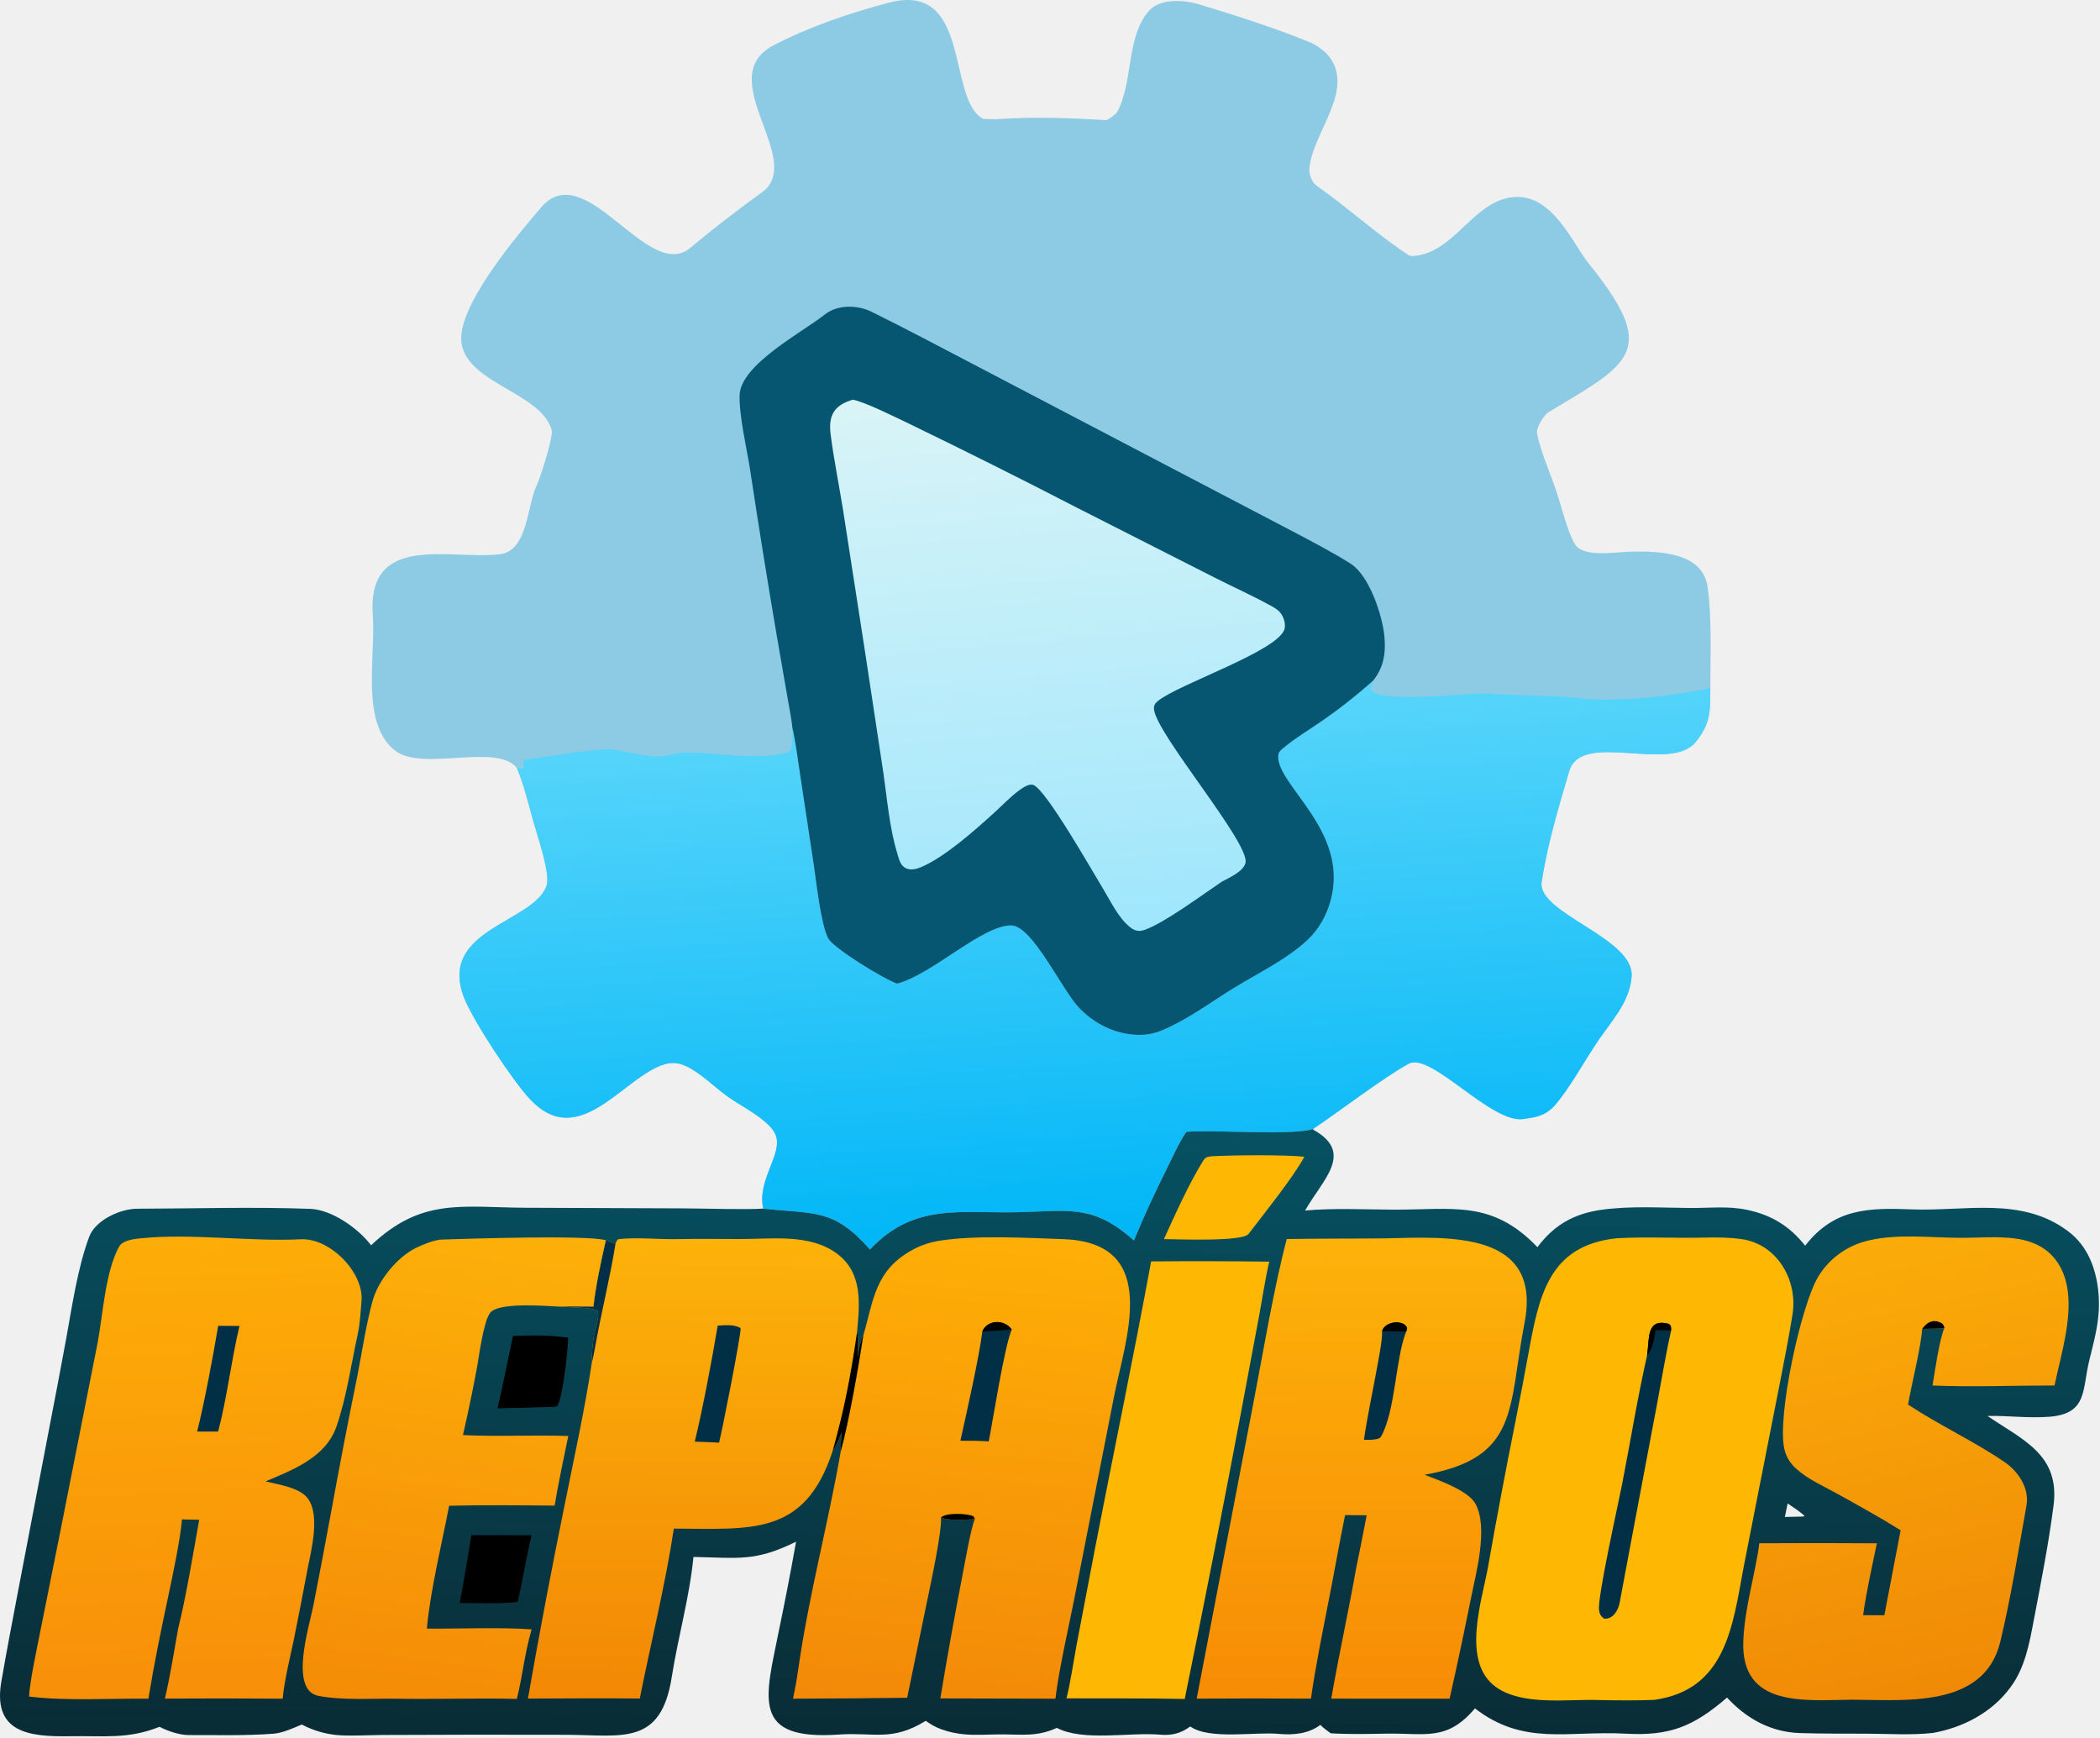
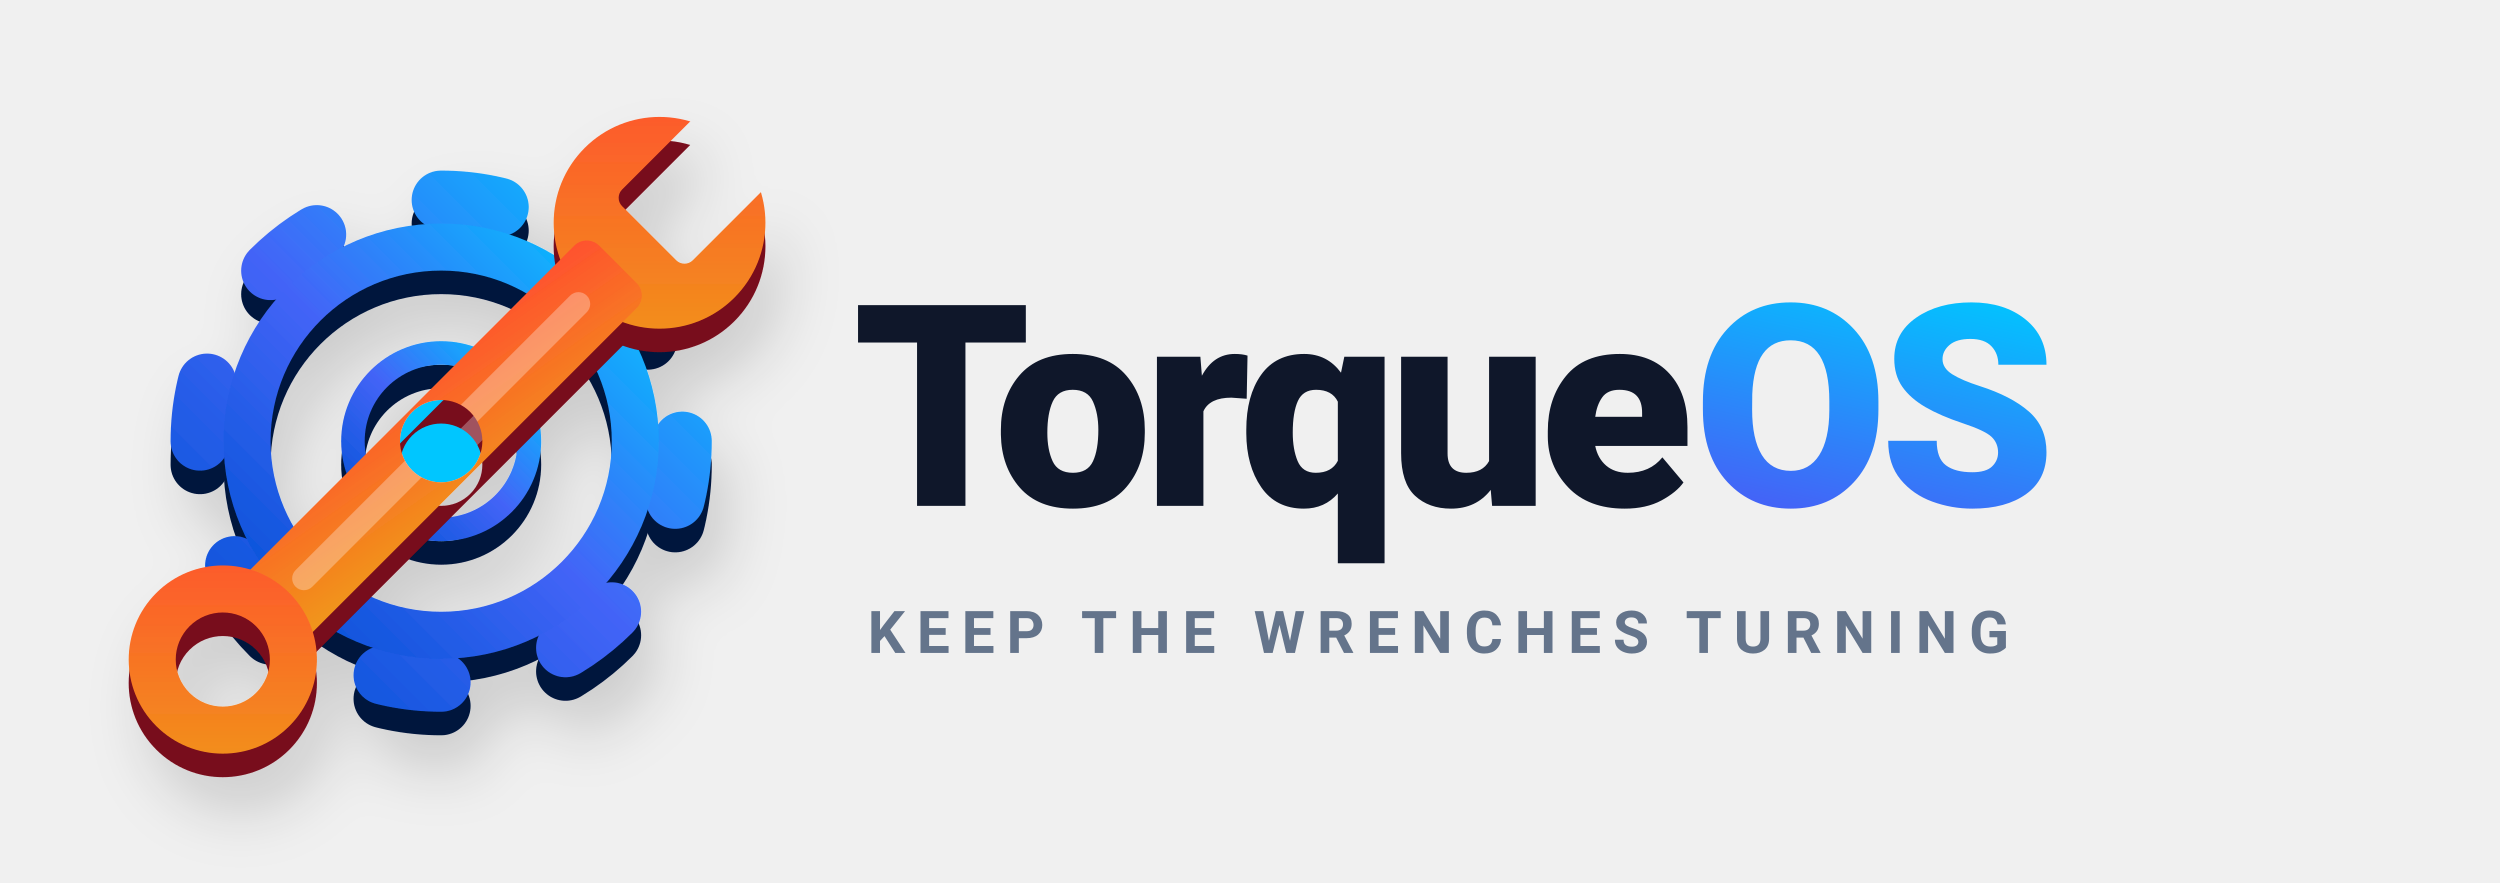
- <svg xmlns="http://www.w3.org/2000/svg" width="932" height="771" viewBox="0 0 932 771" fill="none">
-   <path d="M229.381 340.813C220.425 329.642 187.858 342.426 175.607 333.3C159.773 321.504 166.805 291.094 165.457 273.284C162.646 236.143 199.406 248.545 221.78 245.987C234.416 244.542 233.829 224.109 238.289 215.162C239.843 211.963 245.663 193.617 244.862 190.855C240.17 174.451 208.627 170.544 204.945 153.06C201.567 137.017 230.358 103.544 240.143 92.059C259.814 68.971 287.594 125.721 306.368 109.999C316.658 101.381 327.544 93.042 338.483 85.128C357.336 70.808 316.047 34.48 343.196 20.18C358.676 12.027 377.587 5.618 394.482 1.186C430.867 -8.361 420.368 42.567 435.658 52.378L436.211 52.725C438.9 52.923 441.569 52.961 444.261 52.785C460.021 51.756 475.37 52.392 491.094 53.325C492.442 52.56 495.127 50.94 495.838 49.649C502.98 36.47 499.75 16.609 509.743 4.996C514.799 -0.88 525.453 -0.098 532.208 1.951C548.676 6.945 565.373 12.277 581.334 18.741C583.915 19.787 587.112 22.085 589.029 24.064C602.473 39.513 581.995 59.032 581.084 75.354C581.074 77.745 582.227 80.947 584.431 82.496C598.258 92.209 611.222 104.073 625.121 113.236C626.348 114.045 629.663 113.34 630.928 113.034C647.135 109.107 655.33 88.143 672.648 87.42C689.297 86.643 698.172 108.371 704.902 116.707C736.517 155.862 723.906 160.974 687.322 182.873C685.463 183.986 681.589 189.607 682.183 192.514C684.055 201.67 688.541 210.87 691.305 219.839C693.104 225.268 696.515 239.02 699.837 242.682C704.893 247.322 717.767 244.907 724.106 244.812C735.915 244.636 755.536 244.899 757.811 260.327C759.798 273.803 759.077 291.404 759.055 305.295C758.922 314.805 759.641 320.63 752.537 329.323C741.217 343.173 701.853 324.09 696.472 342.156C691.656 358.324 686.704 375.085 684.155 391.65C682.641 405.506 725.427 416.342 724.14 433.396C723.21 445.723 713.814 454.434 707.494 464.585C701.959 472.964 696.743 482.59 690.309 490.26C685.823 495.399 681.562 495.789 676.133 496.616C661.861 498.79 635.03 466.712 625.191 472.082C613.906 478.241 594.11 493.482 582.731 501.045C573.671 504.041 538.846 501.28 526.49 502.313C523.125 507.24 520.41 513.555 517.71 518.945C512.485 529.375 507.689 539.747 503.252 550.543C485.329 534.486 474.714 537.407 452.118 537.972C426.23 538.618 405.773 533.642 386.116 554.542C369.733 536.026 361.679 538.961 338.74 536.379C335.881 523.974 347.224 512.347 344.394 504.151C343.54 501.681 341.691 499.725 339.756 498.042C334.782 493.716 328.7 490.654 323.304 486.893C316.907 482.434 310.801 475.808 303.629 472.788C300.793 471.594 297.916 471.481 294.962 472.332C284.232 475.426 272.293 489.083 260.421 494.066C255.124 496.289 249.588 496.888 244.222 494.52C240.828 493.023 237.895 490.642 235.353 487.97C227.812 480.042 209.835 452.943 205.903 442.643C194.429 412.589 235.863 409.658 242.369 393.617C243.23 391.494 242.898 388.675 242.541 386.482C241.345 379.127 238.745 371.661 236.699 364.493C234.512 356.827 232.625 348.653 229.584 341.291C229.518 341.131 229.449 340.972 229.381 340.813Z" fill="#8DCAE4" />
-   <path d="M609.483 301.969C608.52 304.408 608.24 304.045 608.568 306.276C613.245 312.322 651.363 307.38 659.715 307.8C669.38 308.287 679.39 308.712 689.056 308.965C695.591 309.136 702.047 310.237 708.64 310.395C719.756 310.618 730.871 309.929 741.874 308.337C746.444 307.721 754.763 306.516 759.055 305.296C758.922 314.806 759.641 320.631 752.537 329.324C741.217 343.174 701.853 324.091 696.472 342.157C691.656 358.325 686.704 375.086 684.155 391.651C682.641 405.507 725.427 416.343 724.14 433.397C723.21 445.724 713.814 454.435 707.494 464.586C701.959 472.965 696.743 482.591 690.309 490.261C685.823 495.4 681.562 495.79 676.133 496.617C661.861 498.791 635.03 466.713 625.191 472.083C613.906 478.242 594.11 493.483 582.731 501.046C573.671 504.042 538.846 501.281 526.49 502.314C523.125 507.241 520.41 513.556 517.71 518.946C512.485 529.376 507.689 539.748 503.252 550.544C485.329 534.487 474.714 537.408 452.118 537.973C426.23 538.619 405.773 533.643 386.116 554.543C369.733 536.027 361.679 538.962 338.74 536.38C335.881 523.975 347.224 512.348 344.394 504.152C343.54 501.682 341.691 499.726 339.756 498.043C334.782 493.717 328.7 490.655 323.304 486.894C316.907 482.435 310.801 475.809 303.629 472.789C300.793 471.595 297.916 471.482 294.962 472.333C284.232 475.427 272.293 489.084 260.421 494.067C255.124 496.29 249.588 496.889 244.222 494.521C240.828 493.024 237.895 490.643 235.353 487.971C227.812 480.043 209.835 452.944 205.903 442.644C194.429 412.59 235.863 409.659 242.369 393.618C243.23 391.495 242.898 388.676 242.541 386.483C241.345 379.128 238.745 371.662 236.699 364.494C234.512 356.828 232.625 348.654 229.584 341.292C229.518 341.132 229.449 340.973 229.381 340.814C230.196 340.956 230.851 341.032 231.67 341.127L232.384 340.547C232.312 339.499 232.268 338.621 232.254 337.571C232.354 337.478 232.454 337.386 232.555 337.293C242.957 335.76 261.745 332.514 271.59 332.532C278.308 333.382 285.072 335.634 291.855 335.788C295.488 335.871 300.088 334.059 303.371 334.009C318.756 333.772 334.974 337.745 350.024 333.926C352.039 333.415 351.672 324.514 351.62 322.743C353.056 328.665 354.335 338.807 355.301 345.077L361.257 384.462C362.325 391.842 364.366 410.33 367.541 416.399C369.89 420.89 392.818 434.823 398.172 436.52C413.582 432.581 436.444 410.173 449.051 410.725C458.198 411.125 471.183 438.848 478.436 446.75C485.19 454.11 494.511 458.859 504.579 459.265C508.562 459.425 512.18 458.742 515.844 457.206C526.928 452.562 537.137 444.929 547.352 438.623C558.164 431.947 571.158 425.777 580.39 417.048C585.404 412.307 588.773 406.181 590.569 399.556C598.947 368.646 566.335 348.317 567.301 335.345C567.403 333.973 567.951 333.338 568.979 332.456C574.36 327.837 580.85 324.025 586.679 319.955C594.655 314.451 602.272 308.444 609.483 301.969Z" fill="url(#paint0_linear_1054_27900)" />
-   <path d="M351.618 322.743C351.474 320.124 350.174 313.53 349.701 310.716L344.801 282.503C340.583 257.754 336.6 232.967 332.852 208.143C331.453 199.324 327.971 184.433 328.241 175.371C328.645 161.818 356.167 147.411 366.113 139.542C371.734 135.094 380.58 135.271 386.856 138.379C402.195 145.973 417.475 154.077 432.716 162.042L520.796 208.146L572.043 234.955C580.207 239.231 591.965 245.373 599.501 250.214C607.683 255.469 613.507 272.978 614.391 282.219C615.078 289.403 614.301 295.921 609.481 301.969C602.27 308.444 594.653 314.451 586.677 319.955C580.848 324.025 574.358 327.837 568.977 332.456C567.949 333.338 567.401 333.973 567.299 335.345C566.333 348.317 598.945 368.646 590.567 399.556C588.771 406.181 585.402 412.307 580.388 417.048C571.156 425.777 558.162 431.947 547.35 438.623C537.135 444.929 526.926 452.562 515.842 457.206C512.178 458.742 508.56 459.425 504.577 459.265C494.509 458.859 485.188 454.11 478.434 446.75C471.181 438.848 458.196 411.125 449.049 410.725C436.442 410.173 413.58 432.581 398.17 436.52C392.816 434.823 369.888 420.89 367.539 416.399C364.364 410.33 362.323 391.842 361.255 384.462L355.299 345.077C354.333 338.807 353.054 328.665 351.618 322.743Z" fill="#075671" />
-   <path d="M378.527 177.373C383.833 178.362 397.58 185.257 403.299 187.963C428.429 200.128 453.399 212.621 478.201 225.44L539.301 256.456C547.217 260.484 555.42 264.138 563.207 268.397C565.053 269.407 567.048 270.401 568.357 272.098C569.687 273.823 570.604 276.706 570.15 278.883C568.113 288.67 523.296 303.43 513.884 311.097C512.585 312.156 511.994 313.116 512.157 314.827C513.199 325.821 555.03 374.496 552.752 383.004C551.706 386.911 545.498 389.49 542.304 391.259C533.868 396.899 516.708 409.703 507.889 412.709C505.161 413.639 503.334 412.992 501.183 411.204C496.219 407.079 492.804 399.771 489.455 394.276C484.693 386.464 464.391 350.684 458.683 348.392C456.823 347.645 454.162 349.442 452.727 350.461C448.663 353.343 445.092 357.18 441.405 360.531C432.774 368.375 419.17 380.54 408.581 384.917C406.573 385.748 404.101 386.309 402.046 385.311C399.461 384.055 398.957 381.168 398.193 378.642C394.701 367.104 393.756 354.751 392.027 342.852L384.149 290.787L374.163 226.359C372.36 215.178 370.084 204.008 368.644 192.787C367.533 184.126 370.382 179.746 378.527 177.373Z" fill="url(#paint1_linear_1054_27900)" />
-   <path d="M526.491 502.313C538.847 501.28 573.672 504.041 582.732 501.045C582.79 501.167 582.848 501.289 582.906 501.411C601.369 511.643 586.86 523.615 579.214 537.247C590.924 536.1 605.916 536.765 617.984 536.835C644.837 536.991 662.023 532.289 682.323 553.5C689.728 543.58 698.612 538.601 710.816 536.894C723.826 535.093 737.039 536.02 750.124 536.101C758.624 536.154 766.741 535.153 775.169 536.884C786.082 539.127 794.269 544.135 801.147 552.84C813.99 536.335 828.992 535.96 848.505 536.722C872.066 537.641 897.249 530.85 917.922 546.483C926.174 552.725 929.991 562.182 931.165 572.313C931.653 576.484 931.659 580.697 931.184 584.869C930.457 591.323 928.808 597.394 927.274 603.602C924.005 616.823 926.584 627.432 909.477 628.757C900.113 629.482 891.155 628.185 882.065 628.404C897.796 639.128 914.323 645.558 911.373 668.247C909.152 685.328 905.857 702.059 902.619 718.973C900.698 729.259 898.696 740.165 892.35 748.697C884.191 759.934 871.302 766.691 857.795 769.082C848.153 770.141 838.055 769.421 828.366 769.408C818.534 769.394 808.755 769.423 798.971 769.138C785.989 768.759 775.147 762.792 766.475 753.383C751.525 766.237 741.151 770.5 721.394 769.4C695.935 767.982 676.302 774.957 654.609 758.184C642.056 772.921 632.753 769.078 615.134 769.39C607.198 769.53 598.402 769.726 590.587 769.228C588.911 767.986 587.465 766.989 585.973 765.504C580.821 769.455 573.902 770.099 567.604 769.497C557.051 768.489 536.862 772.234 528.234 766.213C524.112 769.263 520.025 770.301 514.922 769.845C501.672 768.661 480.583 772.972 469.049 766.831C460.06 770.916 453.451 769.686 443.842 769.72C438.641 769.739 433.139 770.166 427.974 769.686C424.5 769.39 421.079 768.64 417.8 767.456C414.903 766.4 413.316 765.398 410.845 763.706C395.79 773.005 387.953 768.706 372.352 769.785C333.016 772.507 339.681 753.696 345.732 723.426C348.448 710.391 350.971 697.316 353.3 684.206C335.081 693.131 328.083 691.381 307.762 690.97C306.056 708.657 300.858 726.838 298.145 744.19C293.349 774.869 276.321 770.037 251.594 769.898L210.76 769.854L169.844 769.977C163.959 770.009 155.199 770.536 149.663 770.023C144.161 769.517 138.814 767.924 133.931 765.337C130.42 766.835 125.399 769.103 121.529 769.403C109.075 770.369 96.287 769.977 83.782 770.014C79.676 770.027 74.357 768.229 70.807 766.352C56.845 771.936 46.066 770.282 31.582 770.536C12.807 770.865 -3.923 769.116 0.812 745.079C2.872 733.044 5.348 720.291 7.617 708.242L21.941 633.364C24.483 620.312 26.957 607.246 29.363 594.168C31.98 579.8 34.474 562.483 39.61 548.834C42.402 541.414 53.467 536.415 60.981 536.428C86.462 536.374 112.301 535.535 137.742 536.495C147.293 536.855 159.075 545.21 164.696 552.657C187.165 531.405 204.772 535.839 233.558 536.001L303.835 536.278C312.948 536.312 330.131 536.918 338.741 536.379C361.68 538.961 369.734 536.026 386.117 554.542C405.774 533.642 426.231 538.618 452.119 537.972C474.715 537.407 485.33 534.486 503.253 550.543C507.69 539.747 512.486 529.375 517.711 518.945C520.411 513.555 523.126 507.24 526.491 502.313ZM792.143 673.231L800.482 673.034L800.763 672.582C798.369 670.555 795.948 668.98 793.357 667.223L792.143 673.231Z" fill="url(#paint2_linear_1054_27900)" />
-   <path d="M717.516 549.542C730.446 548.78 743.981 549.589 756.964 549.232C762.3 549.086 767.537 549.169 772.82 549.901C789.014 552.143 798.18 568.633 795.441 583.948C793.821 593.948 791.904 603.622 789.979 613.507L780.031 663.988L773.789 695.762C768.957 721.661 765.999 749.937 734.218 754.396C726.99 754.727 717.321 754.655 709.604 754.479C695.897 753.974 675.737 757.188 663.914 748.708C648.431 737.602 657.644 710.622 660.411 695.358C664.197 673.862 668.24 652.411 672.541 631.012C674.483 621.309 676.381 611.355 678.159 601.628C682.945 575.447 687.037 552.753 717.516 549.542Z" fill="#FEB702" />
-   <path d="M730.995 601.487C732.147 594.083 730.44 584.902 740.64 587.524C741.867 588.689 741.483 588.247 741.675 590.422C739.385 600.492 737.458 612.17 735.535 622.419L724.633 680.248C722.687 690.482 720.759 701.025 718.819 711.27C718.185 714.618 715.908 718.697 711.896 718.365C710.385 717.242 709.896 716.292 709.663 714.418C708.954 708.722 718.279 667.023 719.91 658.679C723.623 639.679 726.725 620.349 730.995 601.487Z" fill="#013046" />
-   <path d="M730.992 601.487C732.144 594.083 730.437 584.902 740.637 587.524C741.864 588.689 741.48 588.247 741.672 590.422L734.793 590.301C734.13 594.098 733.612 598.602 730.992 601.487Z" fill="black" />
-   <path d="M383.126 592.726C387.708 577.186 388.186 563.68 405.215 554.553C408.881 552.592 412.852 551.268 416.961 550.636C432.845 548.083 455.759 549.354 472.015 549.942C516.017 551.534 499.102 595.197 494.307 620.356L476.925 708.826C474.265 722.318 469.988 740.699 468.408 753.877L417.325 753.757C420.411 735.092 423.764 716.472 427.384 697.902C428.325 692.992 430.9 678.26 432.626 674.165C429.11 674.473 420.737 674.998 417.625 673.438C418.092 679.57 413.056 702.899 411.608 709.854L402.617 753.464C385.73 753.689 368.842 753.825 351.953 753.871C352.858 749.545 353.68 745.006 354.3 740.633C358.883 708.262 367.585 676.155 373.142 644.078C376.804 630.689 381.008 606.664 383.126 592.726Z" fill="url(#paint3_linear_1054_27900)" />
-   <path d="M417.625 673.439C419.863 671.237 429.405 671.588 432.057 672.961C432.212 673.268 432.544 673.866 432.626 674.166C429.11 674.474 420.737 674.999 417.625 673.439Z" fill="black" />
-   <path d="M435.984 590.863C438.17 585.658 445.71 585.343 449.013 590.055C445.607 598.331 440.853 629.4 438.817 639.684C434.375 639.406 430.689 639.376 426.227 639.405C428.811 627.854 434.579 602.248 435.984 590.863Z" fill="#013046" />
-   <path d="M435.984 590.863C438.17 585.658 445.71 585.343 449.013 590.055C444.699 590.453 440.315 590.637 435.984 590.863Z" fill="black" />
-   <path d="M62.758 549.545C84.314 547.27 111.549 551.107 133.553 549.99C146.315 549.341 161.494 564.588 160.449 577.321C160.055 582.122 159.784 587.361 158.755 592.161C155.796 605.739 153.849 620.065 149.29 633.176C144.528 646.869 129.71 652.431 117.832 657.441C123.517 658.866 132.825 660.098 136.495 664.873C142.31 672.441 138.054 688.211 136.446 696.634C134.503 707.007 132.486 717.367 130.395 727.712C128.693 735.834 126.191 745.775 125.457 753.871C108.038 753.74 90.618 753.73 73.199 753.842C75.54 743.674 77.219 733.278 79.016 722.992C82.482 709.175 85.869 688.773 88.415 674.465L80.75 674.315C80.021 683.319 76.671 698.967 74.765 707.958C71.445 723.619 68.455 738.016 65.858 753.865C49.146 753.715 29.344 754.974 12.883 752.917C13.289 746.129 16.128 732.815 17.517 725.812L26.559 680.719L43.331 595.909C45.6 584.045 46.718 564.274 52.863 553.247C54.436 550.424 59.58 549.774 62.758 549.545Z" fill="url(#paint4_linear_1054_27900)" />
-   <path d="M96.843 588.391L106.278 588.458C102.586 604.011 100.78 620.321 96.806 635.332C93.701 635.348 90.596 635.343 87.492 635.318C90.847 622.046 94.52 601.97 96.843 588.391Z" fill="#013046" />
-   <path d="M614.784 549.583C642.513 548.964 684.638 545.92 676.589 587.208C669.297 624.622 674.566 647.025 632.225 654.502C638.566 656.952 651.7 661.496 654.881 667.479C660.571 678.179 655.089 698.064 652.829 709.286C649.848 724.189 646.685 739.057 643.343 753.884L590.829 753.86C594.144 734.72 598.452 715.282 601.869 696.019C603.52 688.243 605.01 680.289 606.548 672.479L596.959 672.393C594.525 684.265 592.457 696.204 590.133 708.1C587.15 723.364 584.024 738.463 581.803 753.864C564.903 753.744 548.002 753.743 531.102 753.858L556.48 621.511C560.72 599.496 565.449 571.066 571.079 549.892C585.572 549.621 600.244 549.754 614.784 549.583Z" fill="url(#paint5_linear_1054_27900)" />
-   <path d="M613.385 590.683C614.942 585.973 623.548 585.657 624.504 589.551L624.104 590.892C619.287 602.775 619.402 626.111 612.892 637.596C611.973 639.217 607.396 638.966 605.328 638.987C606.819 628.614 609.056 618.511 610.898 608.229C611.656 603.993 613.59 594.761 613.385 590.683Z" fill="#013046" />
-   <path d="M613.383 590.683C614.94 585.973 623.546 585.657 624.502 589.551L624.102 590.892C620.43 590.89 617.048 590.865 613.383 590.683Z" fill="black" />
-   <path d="M843.514 679.135C834.351 673.397 824.847 668.179 815.403 662.92C809.312 659.528 802.304 656.514 797.121 651.781C794.494 649.383 792.84 646.783 791.969 643.321C788.432 629.254 799.316 578.898 807.071 566.367C812.227 558.034 820.261 552.527 829.801 550.394C842.644 547.523 856.749 549.287 869.838 549.343C878.082 549.379 886.495 548.566 894.68 549.688C898.869 550.263 902.961 551.503 906.548 553.791C912.47 557.568 915.957 563.738 917.297 570.52C920.056 584.49 914.694 601.166 911.818 614.872C894.395 614.877 874.773 615.63 857.67 614.891C858.668 608.774 860.75 594.351 862.929 589.417C860.634 589.715 855.595 589.696 853.081 589.753C852.475 598.299 848.403 614.12 846.812 623.355C860.642 632.49 876.001 639.565 889.627 648.839C895.854 653.078 900.697 660.585 899.381 668.025C895.98 687.265 892.26 709.993 887.738 728.653C880.544 758.336 845.13 754.371 821.883 754.329C801.567 754.486 772.564 758.159 773.696 728.367C774.263 713.44 778.861 699.385 780.828 684.896C798.208 684.792 815.589 684.797 832.97 684.911C830.896 694.96 828.206 706.79 826.876 716.83L836.295 716.835L843.514 679.135Z" fill="url(#paint6_linear_1054_27900)" />
-   <path d="M853.086 589.752C855.354 586.503 858.467 585.184 862.056 587.434C862.774 588.581 862.681 588.168 862.934 589.416C860.639 589.714 855.6 589.695 853.086 589.752Z" fill="black" />
-   <path d="M273.177 551.909C273.644 550.917 273.788 549.989 274.993 549.87C283.38 549.084 291.819 550.048 300.248 549.92C309.52 549.772 318.853 549.829 328.121 549.881C342.327 549.962 359.361 547.324 371.513 556.4C383.055 565.02 381.51 578.84 380.354 591.269C381.291 594.24 380.516 598.554 380.613 602.066C381.15 599.413 381.809 594.925 383.125 592.727C381.007 606.665 376.803 630.69 373.141 644.079C373.118 640.968 373.303 638.667 373.56 635.577C372.433 638.231 371.231 641.705 369.54 643.907C357.157 682.089 333.046 678.414 299.057 678.398C295.358 702.963 288.849 729.215 283.934 753.816C267.6 753.578 250.678 753.82 234.297 753.833C239.374 724.812 244.867 695.866 250.776 667.002C254.685 647.404 259.724 624.563 262.606 605.045C262.644 600.636 262.901 597.3 263.563 592.942C264.017 589.948 266.335 584.031 265.173 581.672C262.172 580.041 252.648 580.252 248.416 579.896C252.982 579.673 258.736 579.831 263.391 579.829C264.246 571.389 266.976 558.613 268.883 550.421L273.177 551.909Z" fill="url(#paint7_linear_1054_27900)" />
-   <path d="M268.881 550.42L273.175 551.908C270.789 566.938 266.932 582.072 264.256 597.087C263.811 599.583 263.253 602.639 262.604 605.044C262.642 600.635 262.899 597.299 263.561 592.941C264.015 589.947 266.333 584.03 265.171 581.671C262.17 580.04 252.646 580.251 248.414 579.895C252.98 579.672 258.734 579.83 263.389 579.828C264.244 571.388 266.974 558.612 268.881 550.42Z" fill="#013046" />
-   <path d="M380.353 591.27C381.29 594.241 380.515 598.555 380.612 602.067C381.149 599.414 381.808 594.926 383.124 592.728C381.006 606.666 376.802 630.691 373.14 644.08C373.117 640.969 373.302 638.668 373.559 635.578C372.432 638.232 371.23 641.706 369.539 643.908C374.665 625.678 377.659 610.058 380.353 591.27Z" fill="black" />
-   <path d="M318.523 588.3C321.816 588.126 325.93 587.689 328.689 589.428C329.097 591.347 320.338 635.845 319.119 640.272C315.63 640.015 311.855 639.939 308.336 639.804C311.833 625.638 316.123 602.697 318.523 588.3Z" fill="#013046" />
-   <path d="M229.381 753.97C211.319 753.526 193.14 754.205 175.028 753.886C164.286 753.762 151.794 754.648 141.374 752.639C128.222 750.103 137.24 721.83 139.038 712.717C141.708 699.077 144.305 685.423 146.83 671.755C150.515 651.406 154.427 631.098 158.564 610.836C160.673 599.967 162.49 587.755 165.372 577.291C167.878 568.19 176.183 558.006 184.609 553.806C187.386 552.421 192.922 550.221 195.813 550.127C207.515 549.744 260.979 548.007 268.878 550.42C266.971 558.612 264.241 571.388 263.386 579.828C258.731 579.83 252.977 579.672 248.411 579.895C242.092 579.594 221.141 577.789 217.494 582.673C214.541 586.628 212.647 601.614 211.64 607.197C209.792 617.136 207.73 627.035 205.458 636.886C220.551 637.636 236.621 636.763 252.209 637.294C250.054 647.684 247.918 657.716 246.149 668.189C230.26 668.046 215.196 667.892 199.325 668.244C196.161 684.79 190.887 706.281 189.452 722.769C203.713 722.902 222.178 722.115 235.945 723.116C232.66 734.484 232.063 743.302 229.381 753.97Z" fill="url(#paint8_linear_1054_27900)" />
-   <path d="M510.876 559.815C528.356 559.66 545.838 559.696 563.317 559.924C561.785 566.119 560.276 575.984 559.077 582.475L550.835 626.535C542.82 669.089 534.471 711.579 525.789 754.002C508.64 753.604 490.541 753.849 473.305 753.722C474.75 748.587 476.564 736.647 477.671 730.695L485.937 687.405C494.119 645.025 503.119 602.165 510.876 559.815Z" fill="#FEB702" />
-   <path d="M538.208 513.117C547.961 512.622 569.622 512.431 578.891 513.35C573.904 522.646 560.895 538.719 554.164 547.565C551.74 551.19 522.154 549.936 516.562 549.917C521.536 539.005 527.657 525.304 534.005 515.081C535.167 513.21 536.311 513.354 538.208 513.117Z" fill="#FEB702" />
-   <path d="M227.69 592.838C236.944 592.635 242.858 592.405 252.16 593.665C252.121 598.704 249.762 620.773 247.225 624.136L245.716 624.342C237.399 624.642 229.079 624.869 220.758 625.023C223.367 614.233 225.333 603.655 227.69 592.838Z" fill="black" />
-   <path d="M209.189 681.293L235.929 681.334C233.606 690.893 232.018 701.113 229.789 710.867C225.293 711.827 209.517 711.438 204.039 711.392C205.907 701.385 207.623 691.351 209.189 681.293Z" fill="black" />
+ <svg xmlns="http://www.w3.org/2000/svg" viewBox="0 0 850 300" width="850" height="300">
  <defs>
-     <linearGradient id="paint0_linear_1054_27900" x1="492.376" y1="548.989" x2="477.465" y2="313.519" gradientUnits="userSpaceOnUse">
-       <stop stop-color="#00B6F7" />
-       <stop offset="1" stop-color="#57D5FA" />
+     <linearGradient id="gearGrad" x1="0%" y1="100%" x2="100%" y2="0%">
+       <stop offset="0%" stop-color="#0052D4" />
+       <stop offset="50%" stop-color="#4364F7" />
+       <stop offset="100%" stop-color="#00C6FF" />
    </linearGradient>
-     <linearGradient id="paint1_linear_1054_27900" x1="484.25" y1="413.769" x2="463.777" y2="171.031" gradientUnits="userSpaceOnUse">
-       <stop stop-color="#9FE6FC" />
-       <stop offset="1" stop-color="#D9F4F7" />
+     <linearGradient id="wrenchGrad" x1="0%" y1="0%" x2="100%" y2="100%">
+       <stop offset="0%" stop-color="#FF512F" />
+       <stop offset="100%" stop-color="#F09819" />
    </linearGradient>
-     <linearGradient id="paint2_linear_1054_27900" x1="464.412" y1="774.181" x2="467.409" y2="500.59" gradientUnits="userSpaceOnUse">
-       <stop stop-color="#092C36" />
-       <stop offset="1" stop-color="#065162" />
-     </linearGradient>
-     <linearGradient id="paint3_linear_1054_27900" x1="418.153" y1="758.464" x2="438.032" y2="547.258" gradientUnits="userSpaceOnUse">
-       <stop stop-color="#F38908" />
-       <stop offset="1" stop-color="#FEAF06" />
-     </linearGradient>
-     <linearGradient id="paint4_linear_1054_27900" x1="90.056" y1="754.195" x2="81.793" y2="549.27" gradientUnits="userSpaceOnUse">
-       <stop stop-color="#F88F09" />
-       <stop offset="1" stop-color="#FDAD07" />
-     </linearGradient>
-     <linearGradient id="paint5_linear_1054_27900" x1="604.187" y1="752.88" x2="603.985" y2="549.865" gradientUnits="userSpaceOnUse">
-       <stop stop-color="#F78C05" />
-       <stop offset="1" stop-color="#FDB209" />
-     </linearGradient>
-     <linearGradient id="paint6_linear_1054_27900" x1="866.602" y1="750.321" x2="823.623" y2="552.246" gradientUnits="userSpaceOnUse">
-       <stop stop-color="#F08A06" />
-       <stop offset="1" stop-color="#FBAC09" />
-     </linearGradient>
-     <linearGradient id="paint7_linear_1054_27900" x1="307.218" y1="752.847" x2="308.648" y2="550.05" gradientUnits="userSpaceOnUse">
-       <stop stop-color="#F38805" />
-       <stop offset="1" stop-color="#FCB209" />
-     </linearGradient>
-     <linearGradient id="paint8_linear_1054_27900" x1="186.816" y1="757.6" x2="213.763" y2="543.809" gradientUnits="userSpaceOnUse">
-       <stop stop-color="#F58C07" />
-       <stop offset="1" stop-color="#FDB009" />
-     </linearGradient>
+     <filter id="soft-shadow" x="-30%" y="-30%" width="160%" height="160%">
+       <feDropShadow dx="6" dy="12" stdDeviation="10" flood-color="#020617" flood-opacity="0.15" />
+     </filter>
+     <g id="wrenchShape">
+       <circle cx="150" cy="45" r="36" />
+       <rect x="135" y="65" width="30" height="170" rx="6" />
+       <rect x="146" y="80" width="8" height="140" rx="4" fill="#FFFFFF" opacity="0.3" />
+       <circle cx="150" cy="255" r="32" />
+     </g>
+     <mask id="wrenchMask" maskUnits="userSpaceOnUse">
+       <rect x="-100" y="-100" width="600" height="600" fill="white" />
+       <rect x="133" y="-10" width="34" height="60" rx="4" fill="black" />
+       <circle cx="150" cy="255" r="16" fill="black" />
+       <circle cx="150" cy="150" r="14" fill="black" />
+     </mask>
  </defs>
+   <g filter="url(#soft-shadow)">
+     <g transform="translate(0, 8)">
+       <circle cx="150" cy="150" r="82" stroke="#00183D" stroke-width="20" stroke-dasharray="20 44.4" stroke-linecap="round" fill="none" />
+       <circle cx="150" cy="150" r="66" stroke="#00183D" stroke-width="16" fill="none" />
+       <circle cx="150" cy="150" r="30" stroke="#00183D" stroke-width="8" fill="none" />
+     </g>
+     <g>
+       <circle cx="150" cy="150" r="82" stroke="url(#gearGrad)" stroke-width="20" stroke-dasharray="20 44.4" stroke-linecap="round" fill="none" />
+       <circle cx="150" cy="150" r="66" stroke="url(#gearGrad)" stroke-width="16" fill="none" />
+       <circle cx="150" cy="150" r="30" stroke="url(#gearGrad)" stroke-width="8" fill="none" />
+       <circle cx="150" cy="150" r="14" fill="#00C6FF" />
+     </g>
+     <g transform="translate(0, 8)">
+       <use href="#wrenchShape" transform="rotate(45 150 150)" fill="#780A1A" mask="url(#wrenchMask)" />
+     </g>
+     <use href="#wrenchShape" transform="rotate(45 150 150)" fill="url(#wrenchGrad)" mask="url(#wrenchMask)" />
+   </g>
+   <g transform="translate(290, 0)">
+     <text x="0" y="172" font-family="system-ui, -apple-system, 'Segoe UI', Roboto, Helvetica, Arial, sans-serif" font-weight="900" font-size="96" fill="#0F172A" letter-spacing="-3">
+       Torque<tspan fill="url(#gearGrad)">OS</tspan>
+     </text>
+     <text x="5" y="222" font-family="system-ui, -apple-system, 'Segoe UI', Roboto, Helvetica, Arial, sans-serif" font-weight="700" font-size="20" fill="#64748B" letter-spacing="4">
+       KEEP THE WRENCHES TURNING
+     </text>
+   </g>
</svg>
